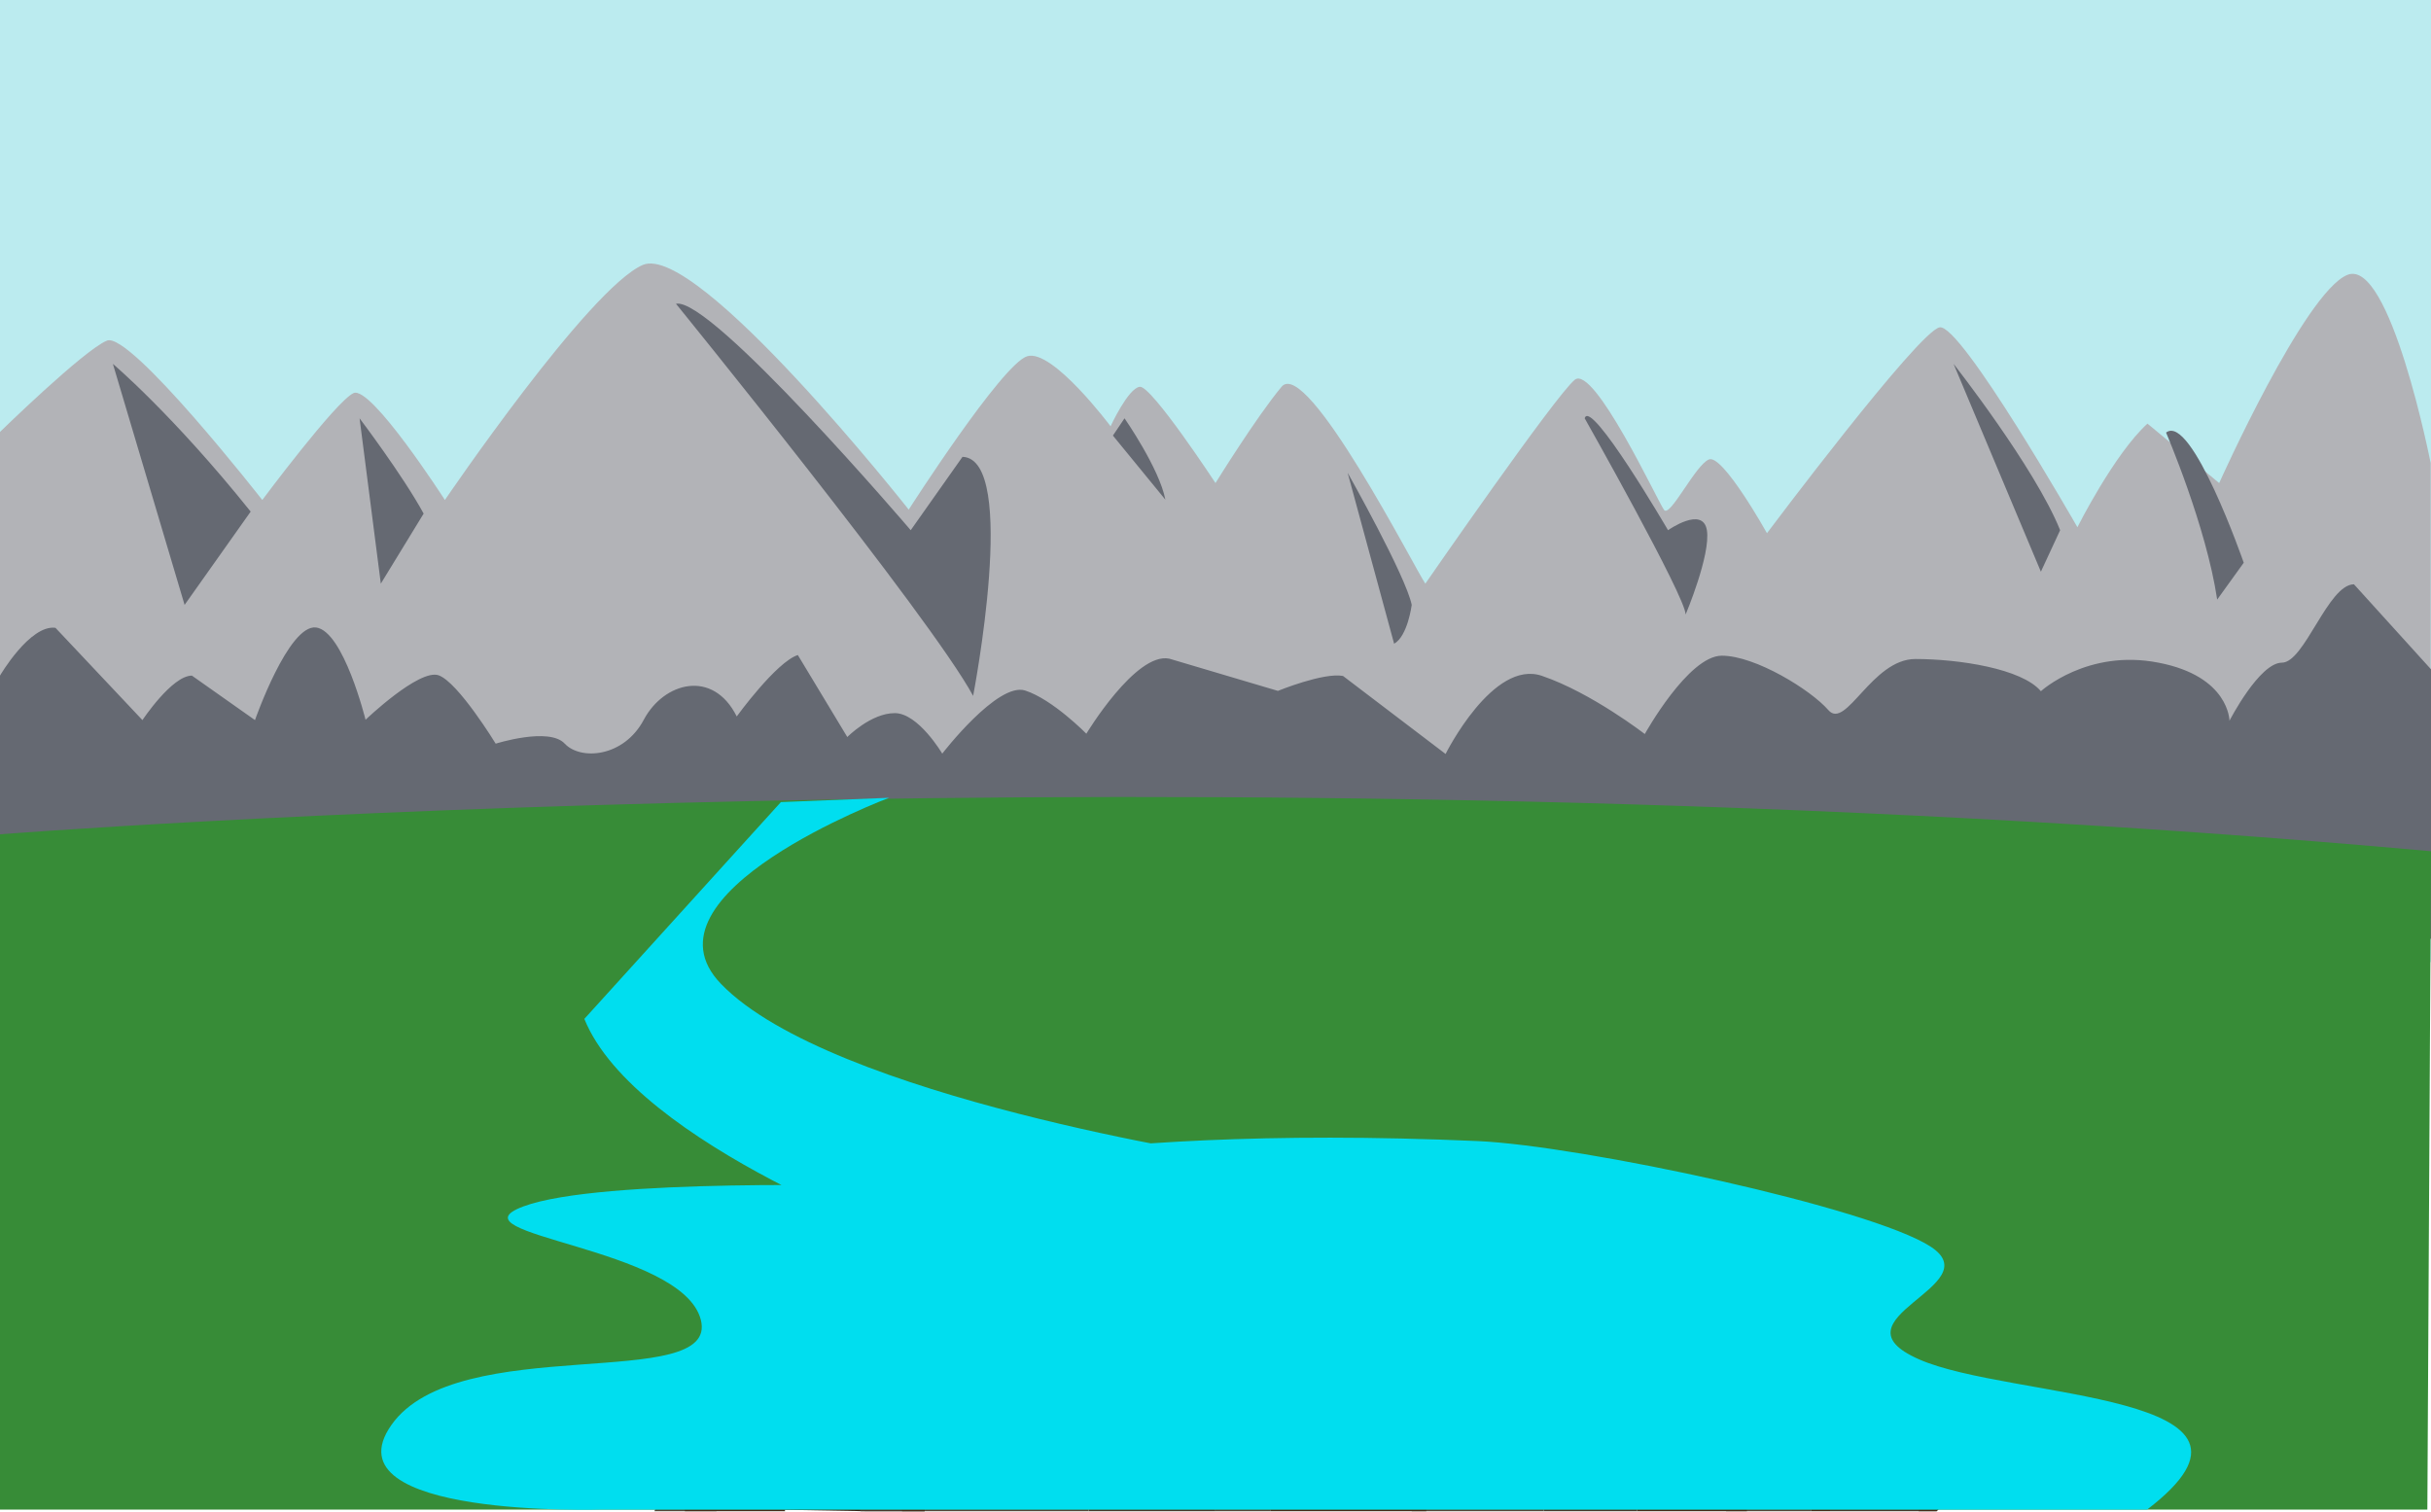
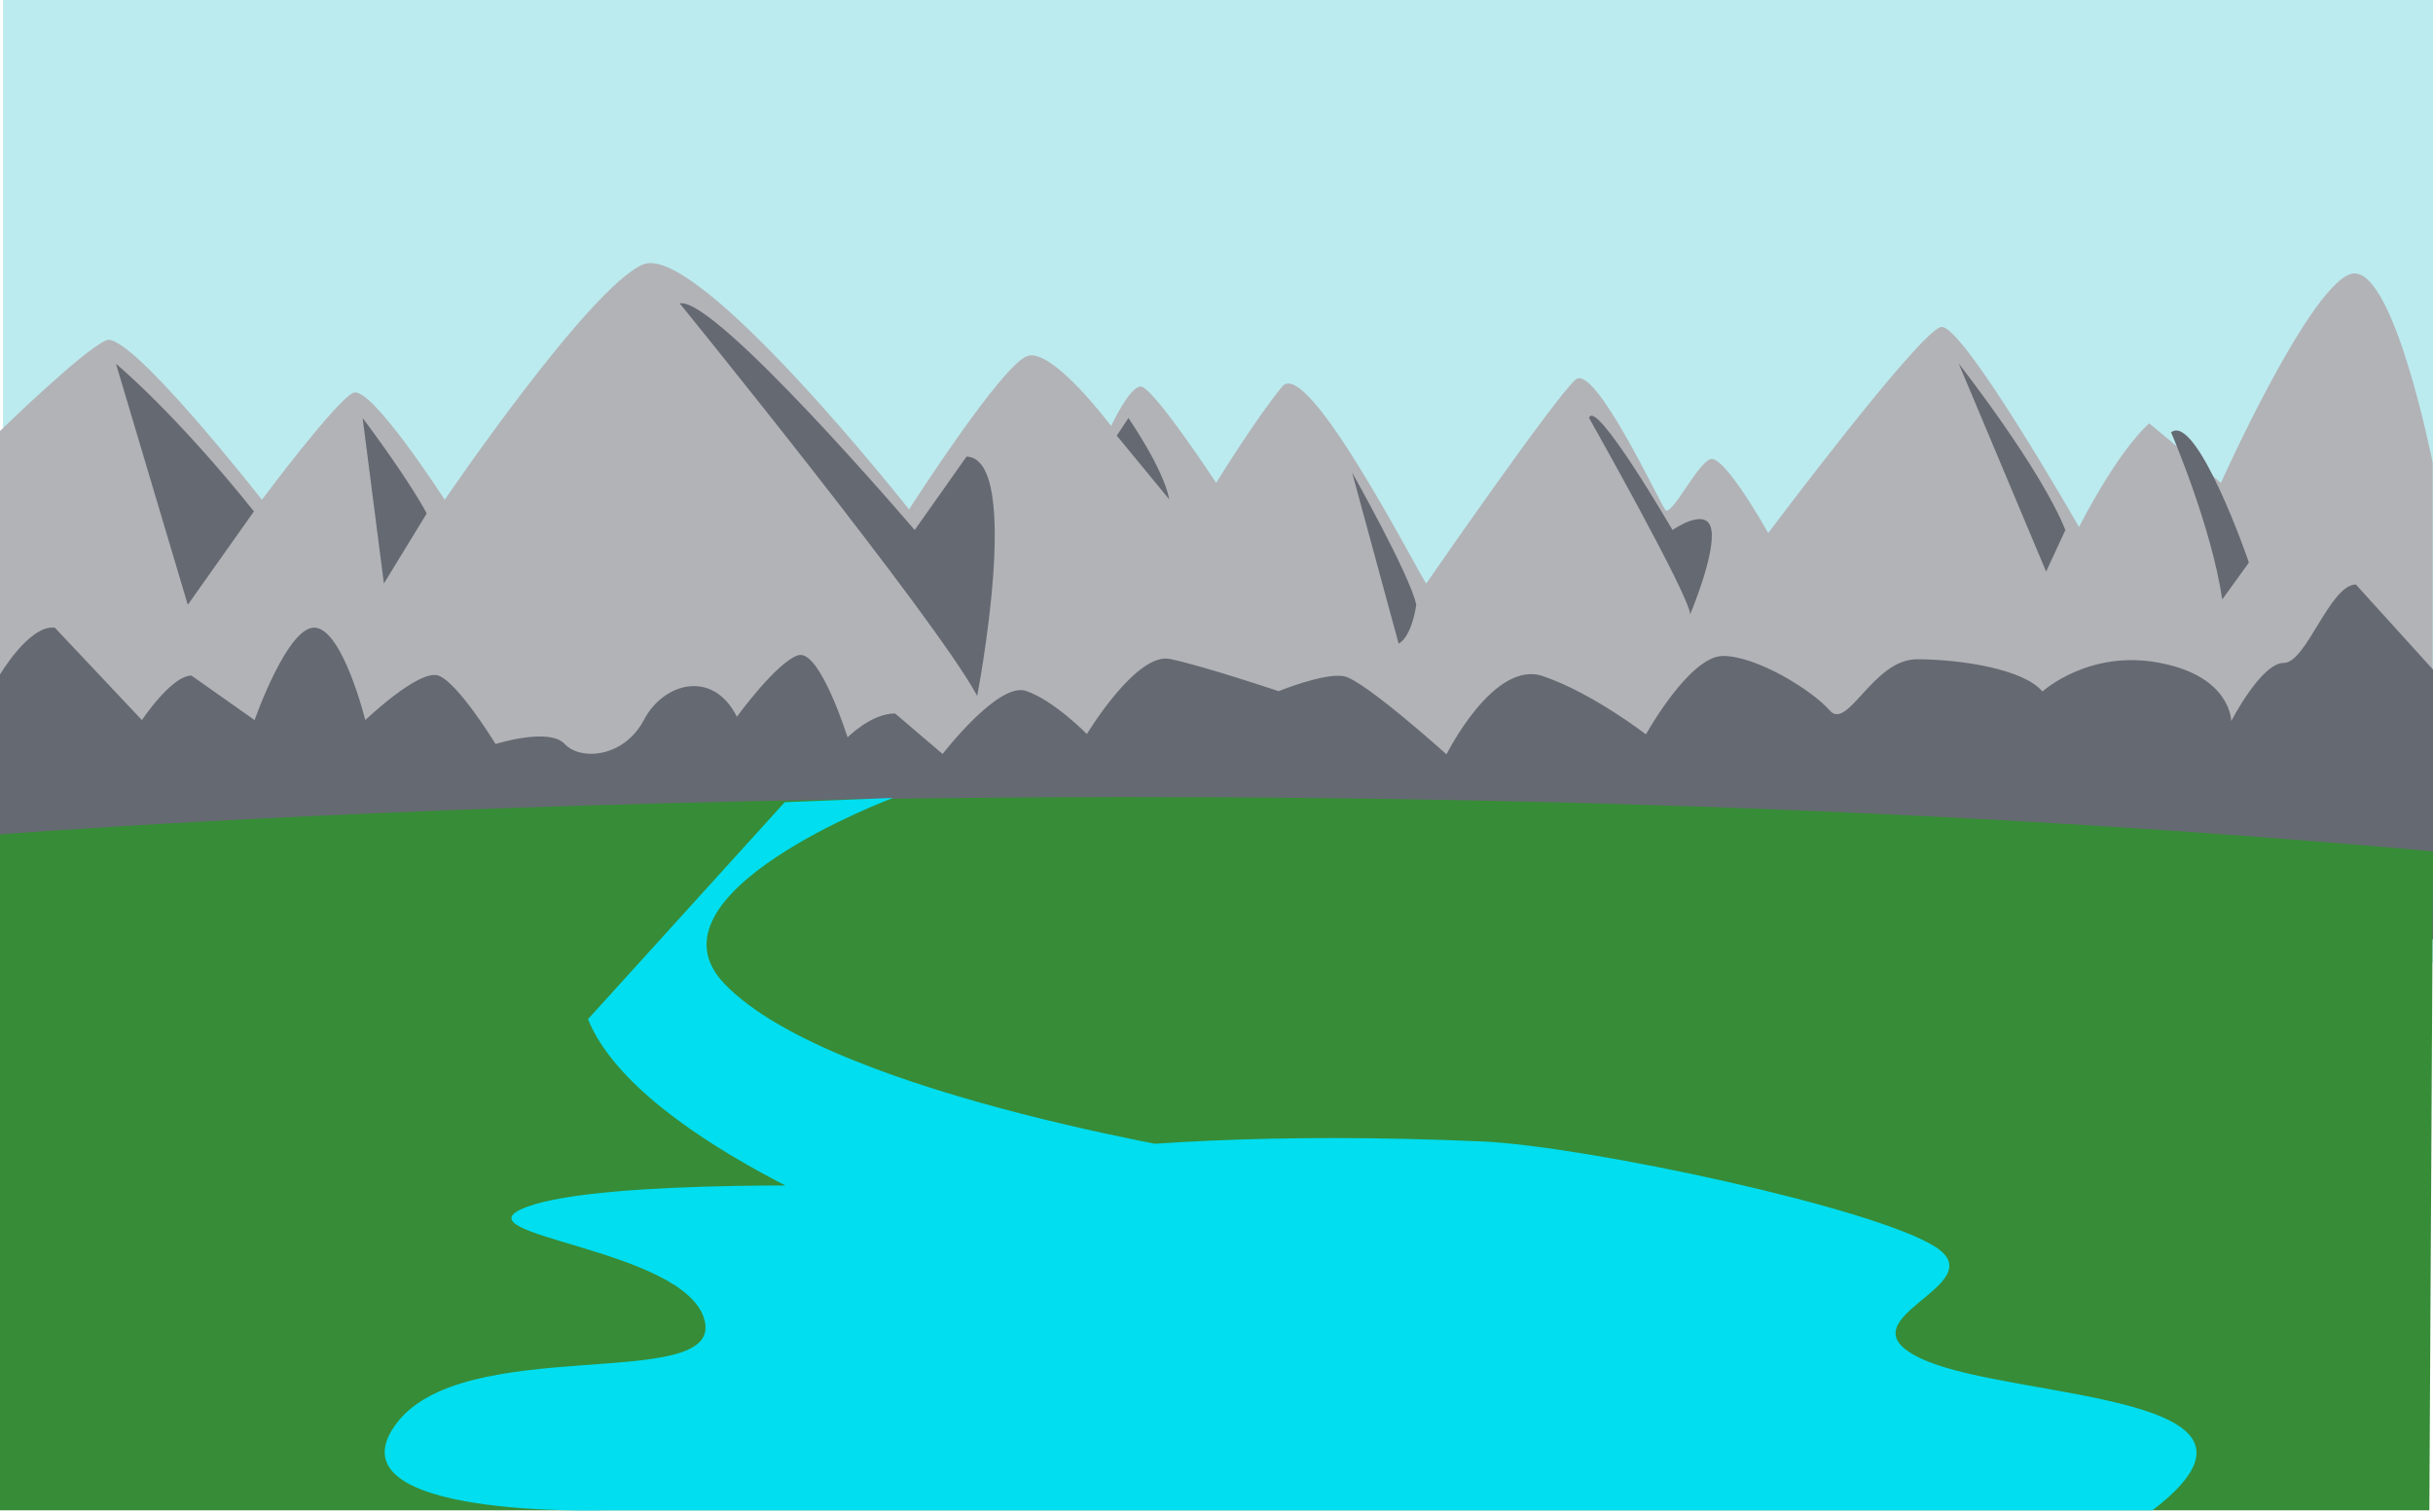
- <svg xmlns="http://www.w3.org/2000/svg" xmlns:xlink="http://www.w3.org/1999/xlink" viewBox="0 0 732.2 455.4" enable-background="new 0 0 732.2 455.4">
-   <style type="text/css">.st0{clip-path:url(#SVGID_2_);fill:#331F12;} .st1{clip-path:url(#SVGID_2_);fill:#564437;} .st2{clip-path:url(#SVGID_2_);fill:#472B18;} .st3{clip-path:url(#SVGID_2_);fill:#49372A;} .st4{fill:#BBEBEF;} .st5{fill:#B2B3B7;} .st6{fill:#656972;} .st7{fill:#378C37;} .st8{fill:#00DEEF;}</style>
-   <g id="Layer_2">
-     <defs>
-       <path id="SVGID_1_" d="M181.7 242.4l-11.3 7.6h-19.6v8.3l-13.5 4.8 16.1 4.3-8.3 5.6h14.3l6.1 4.3 10.9 2.2 10 3.1 2.6 7.1h38.2l-20.3 13.3 8.9 4.8-12.2 6.9 4.7 5.8-22.4 21.5 33.1 15.1-18 24.8 15 27.8-18.9 45.5h386.2l21.4-23.9-26.6-5.3 50-8.6-76.9-14.4-5.2-16.4-31.8-1.7v-12.9h-18.5l-30.8-8.6-39.8 7.8v-12.9l-50.8 7.8-14.7-12.1-31.9 6-41.4-11-18.1-18.3 11.2-10-28.4-12.8 9.5-5.6-8.7-3.8 8.1-5.9-3.2-2.8-12-1.8 9-3.3-10.3-3.2-18.6-1.7-1.6-2.6-29.6-.7 2-6.2-19.5-7.8 12.1-11.1 3-9.1-9.5.1z" />
-     </defs>
-     <clipPath id="SVGID_2_">
-       <use xlink:href="#SVGID_1_" overflow="visible" />
-     </clipPath>
-     <path class="st0" d="M203.6 232.9h-66.2l-14.7 53.1 110.1 168.7 45.7.8-7.4-161.8s-7.1-23-29-23.5l-38.5-37.3z" />
-     <path class="st1" d="M514.2 384.9l5.7 70.5h25.7l.4-68.8z" />
-     <path class="st2" d="M551.2 403v52.4h-5.6l.4-68.8z" />
-     <path class="st3" d="M627.9 417.7l-76.7-14.7v52.4h61z" />
-     <path class="st2" d="M577.9 426.3v29.1h52.7l-26.1-23.8zM495.7 372l-2.6 83.4h33.1l-12-83.4z" />
-     <path class="st3" d="M465 363.4l30.7 8.6-2.6 83.4h-28.1z" />
-     <path class="st1" d="M425.2 371.1l39.8-7.7v92h-39.8z" />
-     <path class="st2" d="M374.5 365.9l50.7-7.7 4.4 97.2h-47z" />
-     <path class="st1" d="M359.8 353.9l6.3 101.5h16.5l-8.1-89.5z" />
-     <path class="st3" d="M251 307.9l28.6 12.7-1.1 134.8h-19.4zM327.9 359.9l31.9-6 6.3 101.5h-38.2z" />
-     <path class="st1" d="M286.5 348.9l41.4 11v95.5h-49.4z" />
-     <path class="st2" d="M268.4 330.6l3.3 124.8h6.8l8-106.5z" />
-     <path class="st1" d="M196.9 455.4l18.9-45.5v45.5z" />
-     <path class="st3" d="M227.3 289.8l-2.9 107.8-12.1-37.3-5.4-57.3z" />
-     <path class="st1" d="M215.8 307.9l-12.2 6.9v50.8l15.1 13.1z" />
-     <path class="st2" d="M208.2 320.6l1.5 64.3-24.1-18.8.2-24zM218.9 357.3l-18.1 24.8 5.5 73.3h30.2z" />
-   </g>
-   <g id="Layer_1">
-     <path class="st4" d="M0 0h732.2v289.8h-732.2z" />
-     <path class="st5" d="M0 130.1s25.2-24.6 32.2-27.5c7-2.9 46.8 48 46.8 48s22.2-29.8 27.5-32.2c5.3-2.3 27.5 32.2 27.5 32.2s43.3-63.7 59.6-70.8c16.4-7 80.1 73.7 80.1 73.7s28.1-43.9 35.7-46.2c7.6-2.3 25.1 21.1 25.1 21.1s5.3-11.5 8.8-11.9c3.5-.4 22.8 29 22.8 29s12.3-19.9 19.9-29c7.6-9.1 40.4 55.2 43.3 59.3 0 0 39.2-56.7 45-61.4 5.8-4.7 25.1 36.8 26.9 39.2s9.4-13.5 13.5-15.2c4.1-1.8 17.5 22.2 17.5 22.2s45.6-60.8 52-62c6.4-1.2 41.5 60.2 41.5 60.2s11.1-22.1 21.1-31.2l21.6 17.9s25.7-57.4 38.6-62.7c12.9-5.3 25.1 56.7 25.1 56.7v84.8l-732.1 15.8v-110z" />
-     <path class="st6" d="M75.5 154.1l-19.9 28.1-21.6-72.6s18.1 15.3 41.5 44.5zM108.3 126s12.9 17 19.3 28.7l-12.9 21.1-6.4-49.8zM203.6 91.5s76.6 94.3 89.5 118.1c0 0 13.8-71.4-3.2-72l-15.6 22.1s-60.2-70.5-70.7-68.2zM338.7 126s10.5 15.1 12.3 24.5l-15.8-19.3 3.5-5.2zM405.9 142.4s17.5 31 19.3 39.8c0 0-1.2 9.4-5.3 11.7l-14-51.5zM477.3 126s30.4 53.8 30.4 59.1c0 0 7.6-18 6.4-25.4-1.2-7.4-11.7 0-11.7 0s-23.4-40.1-25.1-33.7zM620.5 159.7l-5.8 12.5-26.3-62.6s24.5 31.2 32.1 50.1zM652.4 130.3s12.1 28.1 15.4 50.3l8-11.1s-15.7-45.2-23.4-39.2zM0 203.5s9-15.4 16.7-14.4l26.2 27.8s8.9-13.4 14.9-13.4l19 13.4s10.1-28.9 18.4-27.9c8.3 1.1 14.9 27.8 14.9 27.8s16.1-15.4 22-13.4c5.9 2.1 17.2 20.6 17.2 20.6s16.1-5.1 20.8 0c4.8 5.1 17.8 4.1 23.8-7.2s20.8-15.4 28-1c0 0 11.9-16.4 18.4-18.5l14.9 24.7s7.1-7.2 14.3-7.2c7.1 0 14.3 12.2 14.3 12.2s16.7-21.7 25-19c8.3 2.7 18.4 13 18.4 13s14.9-24.7 25-22.6l32.7 9.7s13.7-5.6 19.6-4.5l30.9 23.5s14.3-28.7 29.1-23.5c14.9 5.1 30.9 17.5 30.9 17.5s13.1-23.6 23.2-23.6 26.8 10.3 32.1 16.4 13.1-15.4 26.2-15.4 32.1 2.9 37.8 9.7c0 0 14-12.8 35.4-8.6 21.4 4.1 21.4 17.5 21.4 17.5s9-17.5 15.8-17.5c6.8 0 13.9-23.6 21.7-23.6l23.2 25.6v81.3s-25.3-29.8-375.3-29.8c-325.4-.2-356.9 29.6-356.9 29.6v-79.2z" />
-     <path class="st7" d="M0 251.3s360.8-28.4 732.2 5.1l-1.1 198.3h-732.2l1.1-203.4z" />
-     <path class="st8" d="M235.2 241.6s27.8-1.1 32.6-1.3c0 0-77 28.9-50.6 56.1 33.1 34.2 154.1 52.4 154.1 52.4l-93.7 26.7s-86.2-30.5-101.6-68.6l59.2-65.3zM181.6 454.7s-83.6 2.7-63.7-25.5c19.9-28.3 98.7-9.5 93.2-31.6s-76.7-25.5-53.5-34.2c23.2-8.7 107.7-6.1 107.7-6.1s52.2-19.2 179.8-13.6c31.2 1.4 118.3 20 136.4 31.8s-30.9 21.8-3.6 33.9c27.4 12.2 115.1 9.9 68.8 45.3h-465.1z" />
-   </g>
+ <svg xmlns="http://www.w3.org/2000/svg" viewBox="0 0 732 455" enable-background="new 0 0 732 455">
+   <style type="text/css">.st0{fill:#BBEBEF;} .st1{fill:#B2B3B7;} .st2{fill:#656972;} .st3{fill:#378C37;} .st4{fill:#00DEEF;}</style>
+   <path class="st0" d="M.9-.2h731.1v289.8h-731.1z" />
+   <path class="st1" d="M-.2 129.9s25.2-24.6 32.2-27.5c7-2.9 46.8 48 46.8 48s22.2-29.8 27.5-32.2c5.3-2.3 27.5 32.2 27.5 32.2s43.3-63.7 59.6-70.8c16.4-7 80.1 73.7 80.1 73.7s28.1-43.9 35.7-46.2c7.6-2.3 25.1 21.1 25.1 21.1s5.3-11.5 8.8-11.9c3.5-.4 22.8 29 22.8 29s12.3-19.9 19.9-29c7.6-9.1 40.4 55.2 43.3 59.3 0 0 39.2-56.7 45-61.4 5.8-4.7 25.1 36.8 26.9 39.2 1.8 2.3 9.4-13.5 13.5-15.2 4.1-1.8 17.5 22.2 17.5 22.2s45.6-60.8 52-62c6.4-1.2 41.5 60.2 41.5 60.2s11.1-22.1 21.1-31.2l21.6 17.9s25.7-57.4 38.6-62.7c12.9-5.3 25.1 56.7 25.1 56.7v84.7l-732.1 15.8v-109.9z" />
+   <path class="st2" d="M76.4 153.9l-19.9 28.1-21.6-72.5c0-.1 18.1 15.1 41.5 44.4zM109.1 125.8s12.9 17 19.3 28.7l-12.9 21.1-6.4-49.8zM204.5 91.3s76.6 94.3 89.5 118.1c0 0 13.8-71.4-3.2-72l-15.6 22.1s-60.2-70.5-70.7-68.2zM339.5 125.8s10.5 15.1 12.3 24.5l-15.8-19.2 3.5-5.3zM406.8 142.2s17.5 31 19.3 39.8c0 0-1.2 9.4-5.3 11.7l-14-51.5zM478.1 125.8s30.4 53.8 30.4 59.1c0 0 7.6-18 6.4-25.4-1.2-7.4-11.7 0-11.7 0s-23.3-40.1-25.1-33.7zM621.4 159.5l-5.8 12.5-26.3-62.6s24.5 31.2 32.1 50.1zM653.2 130.1s12.1 28.1 15.4 50.3l8-11.1c.1 0-15.6-45.2-23.4-39.2zM-.2 203.3s9-15.4 16.7-14.4l26.2 27.8s8.9-13.4 14.9-13.4l19 13.4s10.1-28.9 18.4-27.8c8.3 1.1 14.9 27.8 14.9 27.8s16.1-15.4 22-13.4c5.9 2.1 17.2 20.6 17.2 20.6s16.1-5.1 20.8 0c4.8 5.1 17.8 4.1 23.8-7.2 5.9-11.3 20.8-15.4 28-1 0 0 11.9-16.4 18.4-18.5 6.5-2.1 14.9 24.7 14.9 24.7s7.1-7.2 14.3-7.2l14.3 12.2s16.7-21.7 25-19c8.3 2.7 18.4 13 18.4 13s14.9-24.7 25-22.6c10.1 2.1 32.7 9.7 32.7 9.7s13.7-5.6 19.6-4.5c5.9 1 30.9 23.5 30.9 23.5s14.3-28.7 29.1-23.5c14.9 5.1 30.9 17.5 30.9 17.5s13.1-23.6 23.2-23.6 26.8 10.3 32.1 16.4c5.4 6.2 13.1-15.4 26.2-15.4s32.1 2.9 37.8 9.7c0 0 14-12.8 35.4-8.6 21.4 4.1 21.4 17.5 21.4 17.5s9-17.5 15.8-17.5c6.8 0 13.9-23.6 21.7-23.6l23.2 25.6v81.3s-25.3-29.8-375.3-29.8c-325.4 0-356.9 29.8-356.9 29.8v-79.5z" />
+   <path class="st3" d="M-.2 251.1s360.8-28.4 732.2 5.1l-1.1 198.3h-732.2l1.1-203.4z" />
+   <path class="st4" d="M236.1 241.4s27.8-1.1 32.6-1.3c0 0-77 28.9-50.6 56.1 33.1 34.2 154.1 52.4 154.1 52.4l-93.7 26.7s-86.2-30.5-101.6-68.6l59.2-65.3zM182.5 454.5s-83.6 2.7-63.7-25.5c19.9-28.3 98.7-9.5 93.2-31.6s-76.7-25.5-53.5-34.2c23.2-8.7 107.7-6.1 107.7-6.1s52.2-19.2 179.8-13.6c31.2 1.4 118.3 20 136.4 31.8 18 11.8-30.9 21.8-3.6 33.9 27.4 12.2 115.1 9.9 68.8 45.3h-465.1z" />
</svg>
